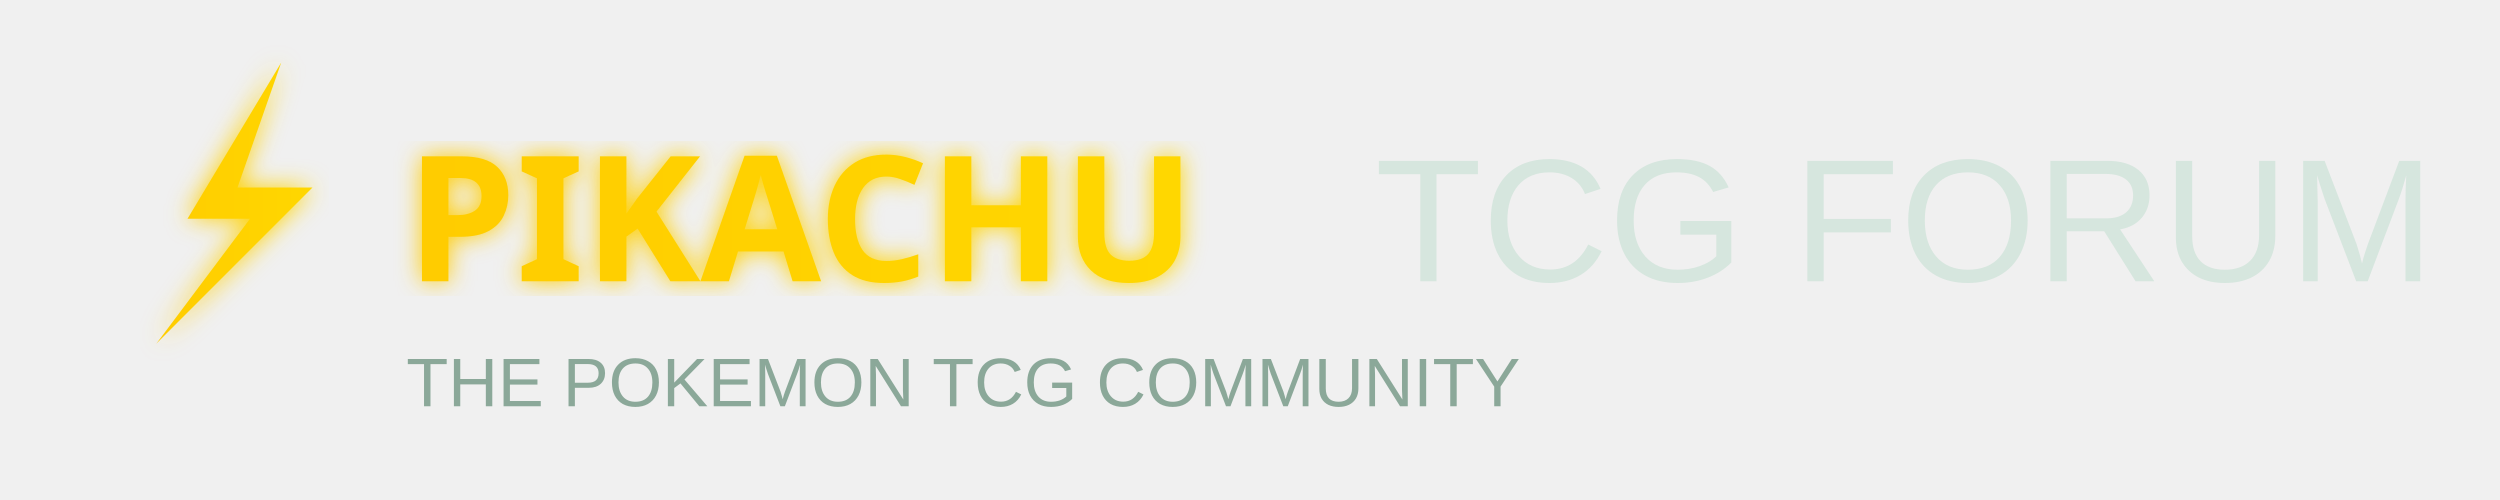
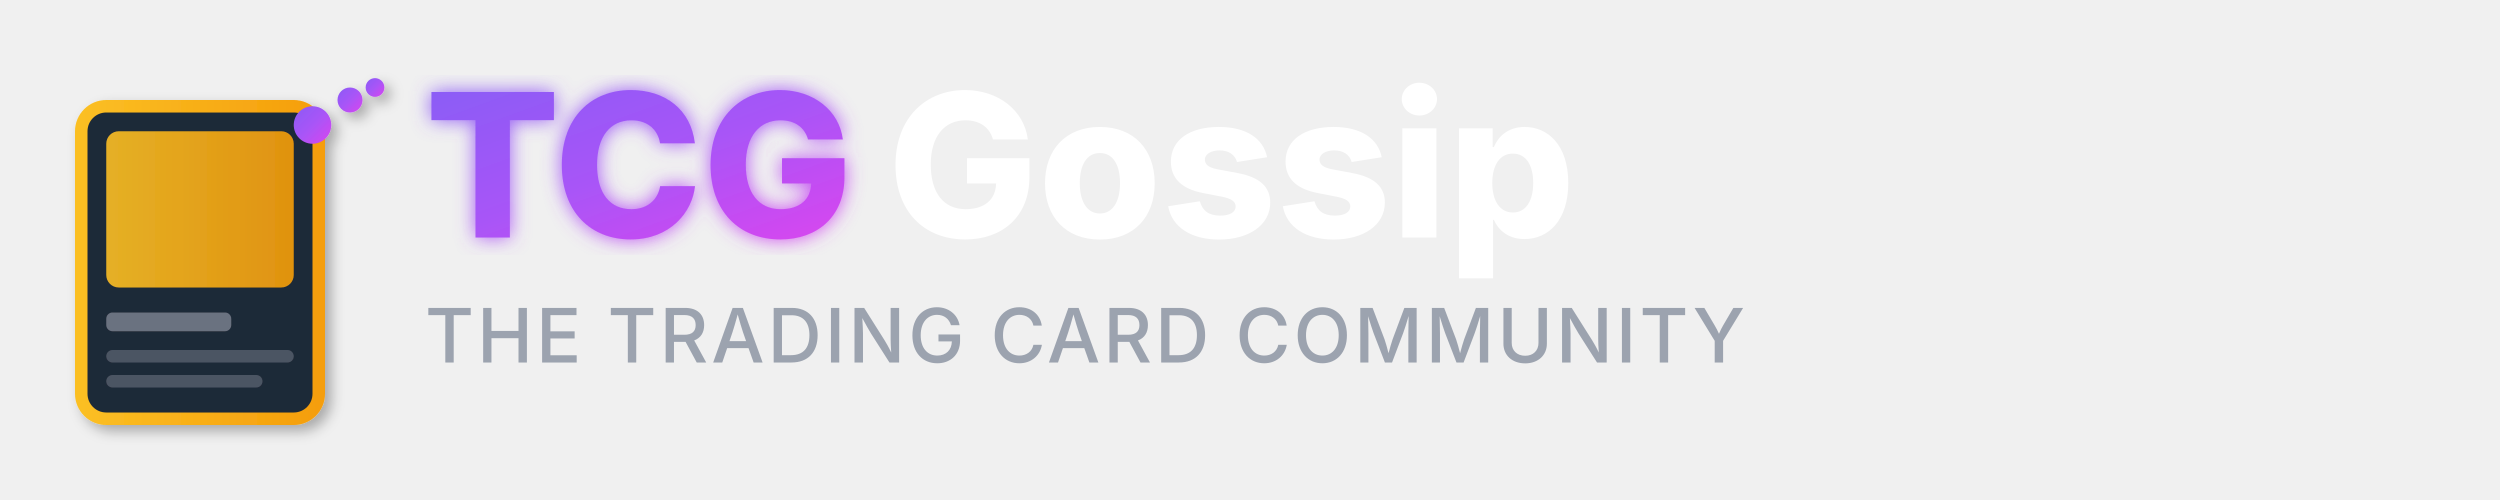
<svg xmlns="http://www.w3.org/2000/svg" viewBox="0 0 400 80">
  <defs>
-     <linearGradient id="pikachu-gradient" x1="0%" y1="0%" x2="100%" y2="0%">
-       <stop offset="0%" style="stop-color:#FFCC00;stop-opacity:1" />
-       <stop offset="100%" style="stop-color:#FFD700;stop-opacity:1" />
+     <linearGradient id="gossip-gradient" x1="0%" y1="0%" x2="100%" y2="100%">
+       <stop offset="0%" style="stop-color:#8B5CF6;stop-opacity:1" />
+       <stop offset="50%" style="stop-color:#A855F7;stop-opacity:1" />
+       <stop offset="100%" style="stop-color:#D946EF;stop-opacity:1" />
+     </linearGradient>
+     <linearGradient id="card-gradient" x1="0%" y1="0%" x2="100%" y2="0%">
+       <stop offset="0%" style="stop-color:#FBBF24;stop-opacity:1" />
+       <stop offset="100%" style="stop-color:#F59E0B;stop-opacity:1" />
    </linearGradient>
    <filter id="glow">
-       <feGaussianBlur stdDeviation="2" result="coloredBlur" />
+       <feGaussianBlur stdDeviation="1.5" result="coloredBlur" />
      <feMerge>
        <feMergeNode in="coloredBlur" />
        <feMergeNode in="SourceGraphic" />
      </feMerge>
    </filter>
+     <filter id="shadow">
+       <feDropShadow dx="1" dy="1" stdDeviation="1" flood-color="#000" flood-opacity="0.3" />
+     </filter>
  </defs>
-   <path d="M45 10 L30 35 L40 35 L25 55 L50 30 L38 30 Z" fill="url(#pikachu-gradient)" filter="url(#glow)" />
-   <text x="65" y="45" font-family="Arial Black, sans-serif" font-size="28" font-weight="bold" fill="url(#pikachu-gradient)" filter="url(#glow)">PIKACHU</text>
-   <text x="220" y="45" font-family="Arial, sans-serif" font-size="28" font-weight="normal" fill="#d6e6de">TCG FORUM</text>
-   <text x="65" y="65" font-family="Arial, sans-serif" font-size="11" fill="#8ba899">THE POKEMON TCG COMMUNITY</text>
+   <g transform="translate(8, 12)" filter="url(#shadow)">
+     <rect x="5" y="5" width="38" height="50" rx="4" fill="#1f2937" stroke="url(#card-gradient)" stroke-width="2" />
+     <rect x="9" y="9" width="30" height="25" rx="2" fill="url(#card-gradient)" opacity="0.9" />
+     <rect x="9" y="38" width="20" height="3" rx="1" fill="#6B7280" />
+     <rect x="9" y="44" width="30" height="2" rx="1" fill="#4B5563" />
+     <rect x="9" y="48" width="25" height="2" rx="1" fill="#4B5563" />
+     <circle cx="42" cy="8" r="3" fill="url(#gossip-gradient)" />
+     <circle cx="48" cy="4" r="2" fill="url(#gossip-gradient)" />
+     <circle cx="52" cy="2" r="1.5" fill="url(#gossip-gradient)" />
+   </g>
+   <text x="68" y="38" font-family="system-ui, -apple-system, 'Segoe UI', sans-serif" font-size="32" font-weight="800" fill="url(#gossip-gradient)" filter="url(#glow)">TCG</text>
+   <text x="142" y="38" font-family="system-ui, -apple-system, 'Segoe UI', sans-serif" font-size="32" font-weight="800" fill="#ffffff">Gossip</text>
+   <text x="68" y="58" font-family="system-ui, -apple-system, 'Segoe UI', sans-serif" font-size="12" font-weight="500" fill="#9CA3AF" letter-spacing="0.5">THE TRADING CARD COMMUNITY</text>
</svg>
